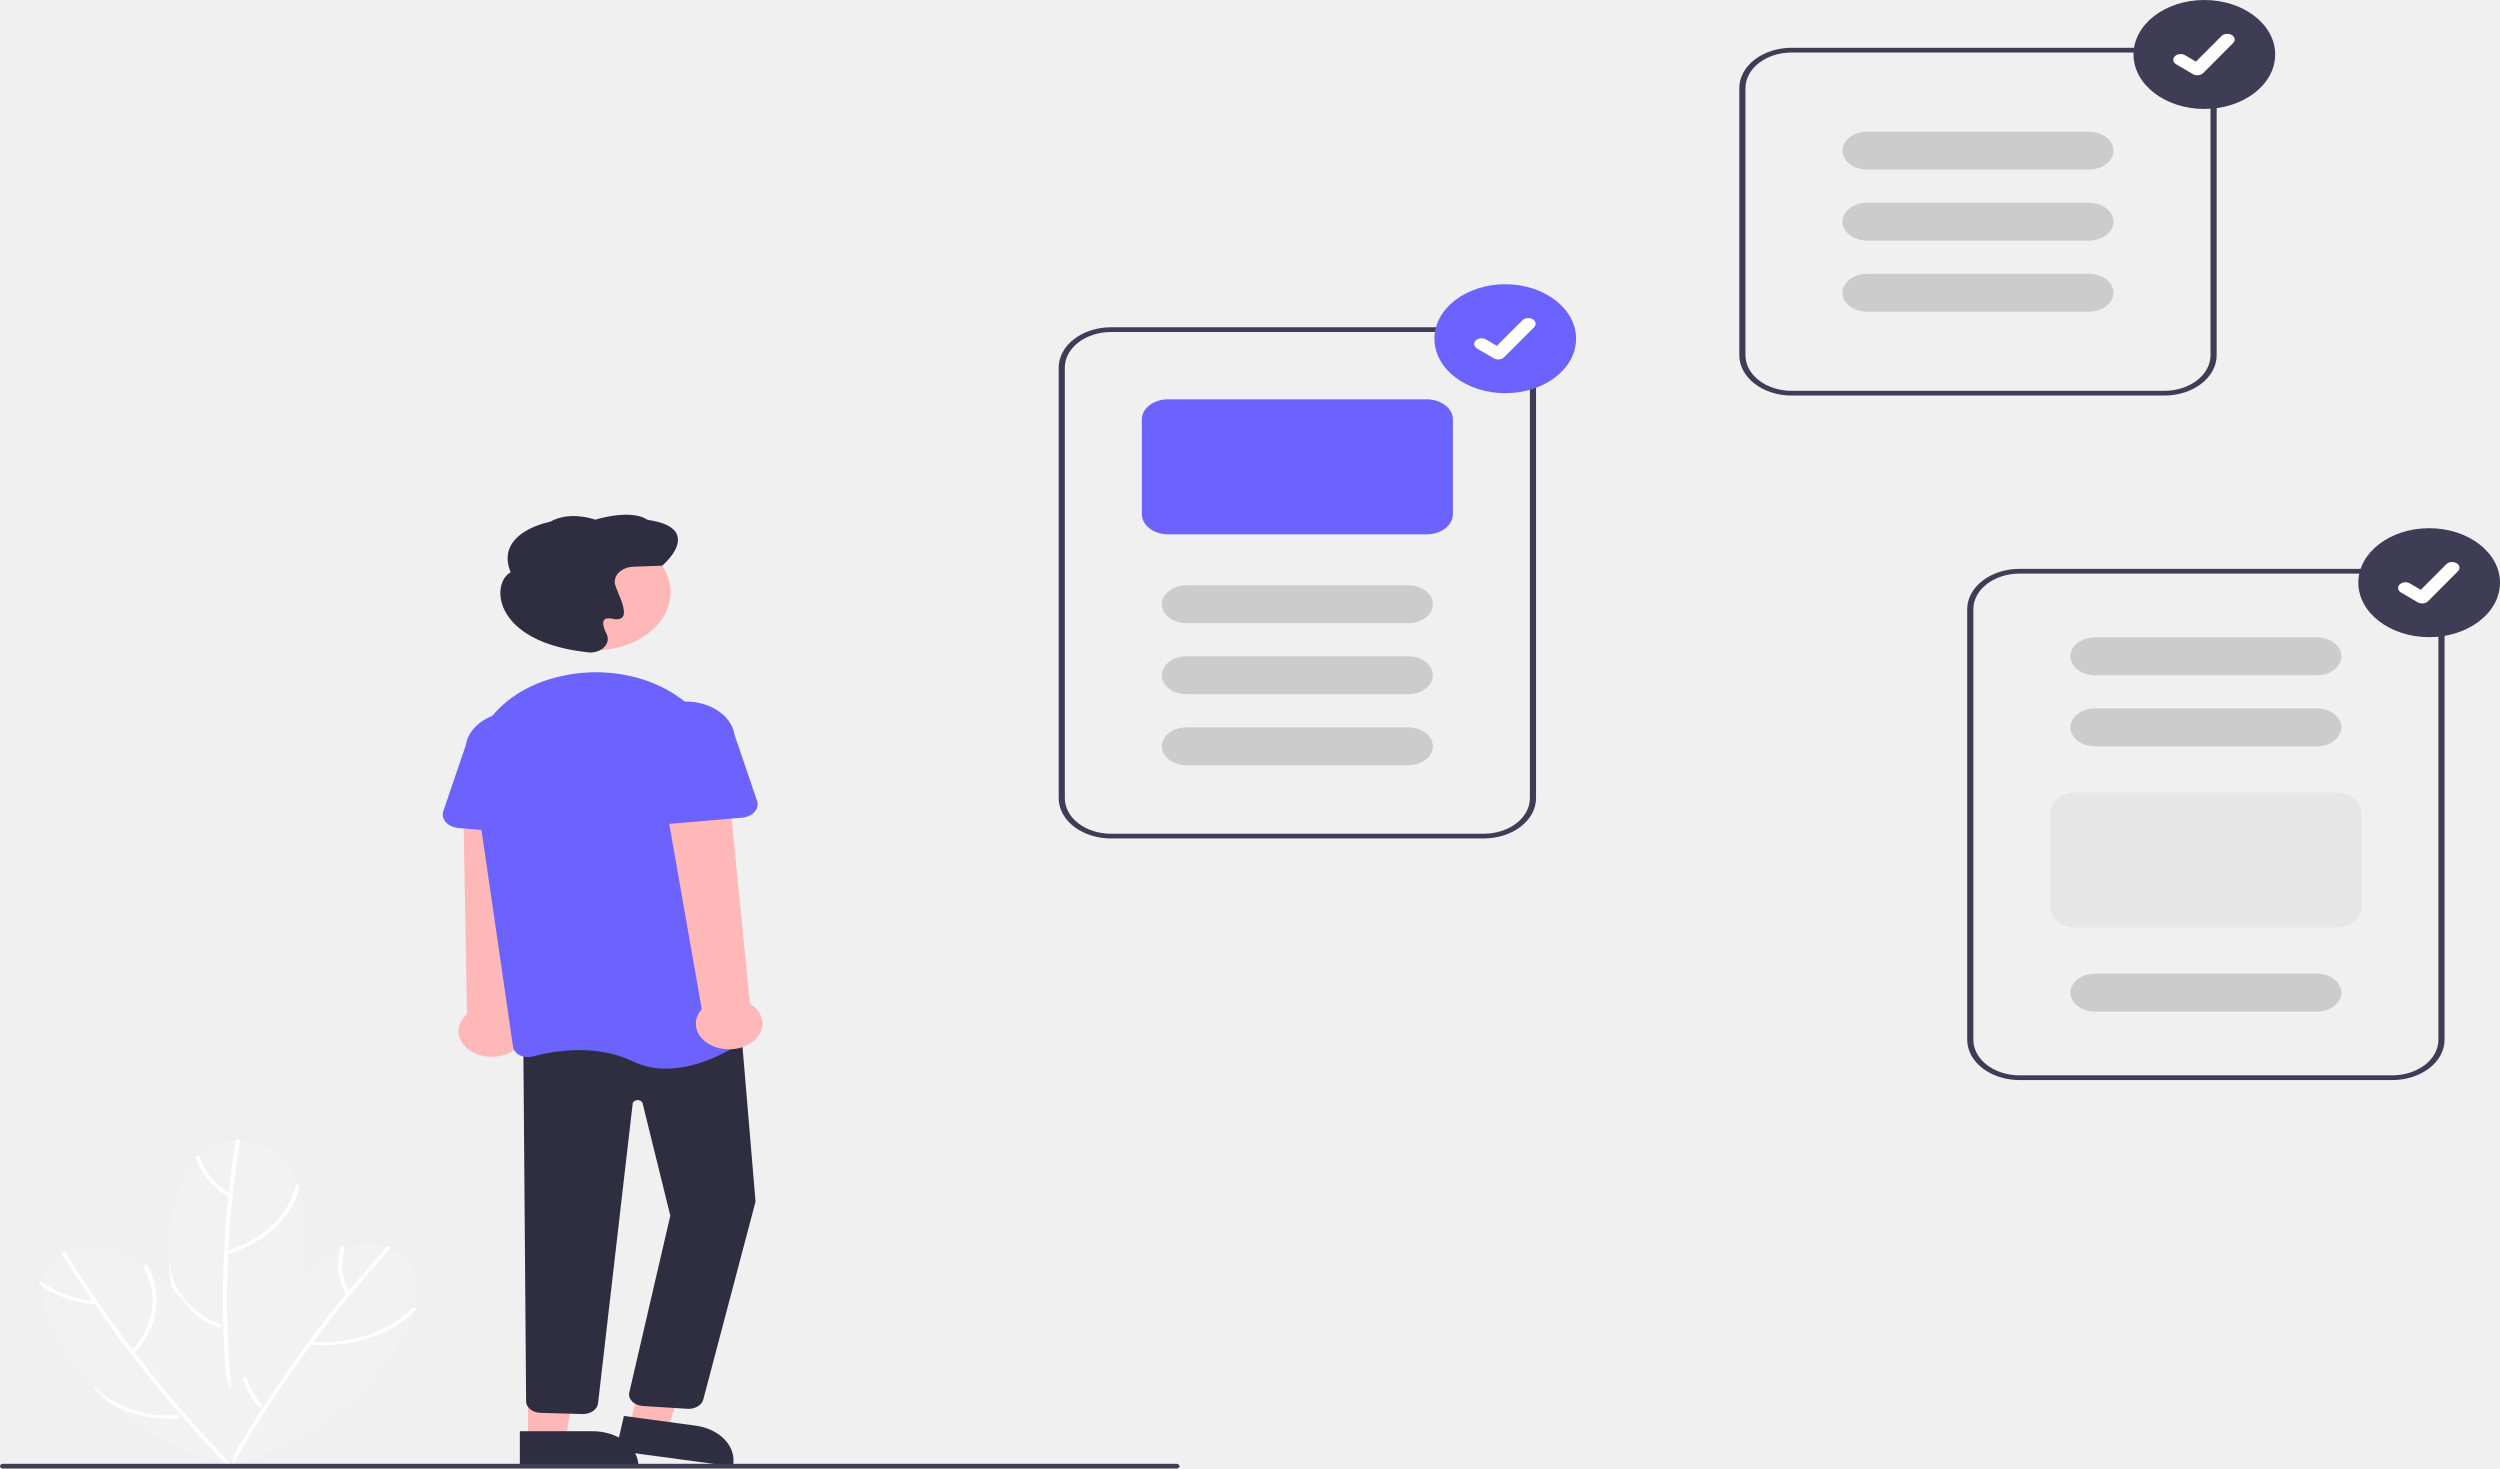
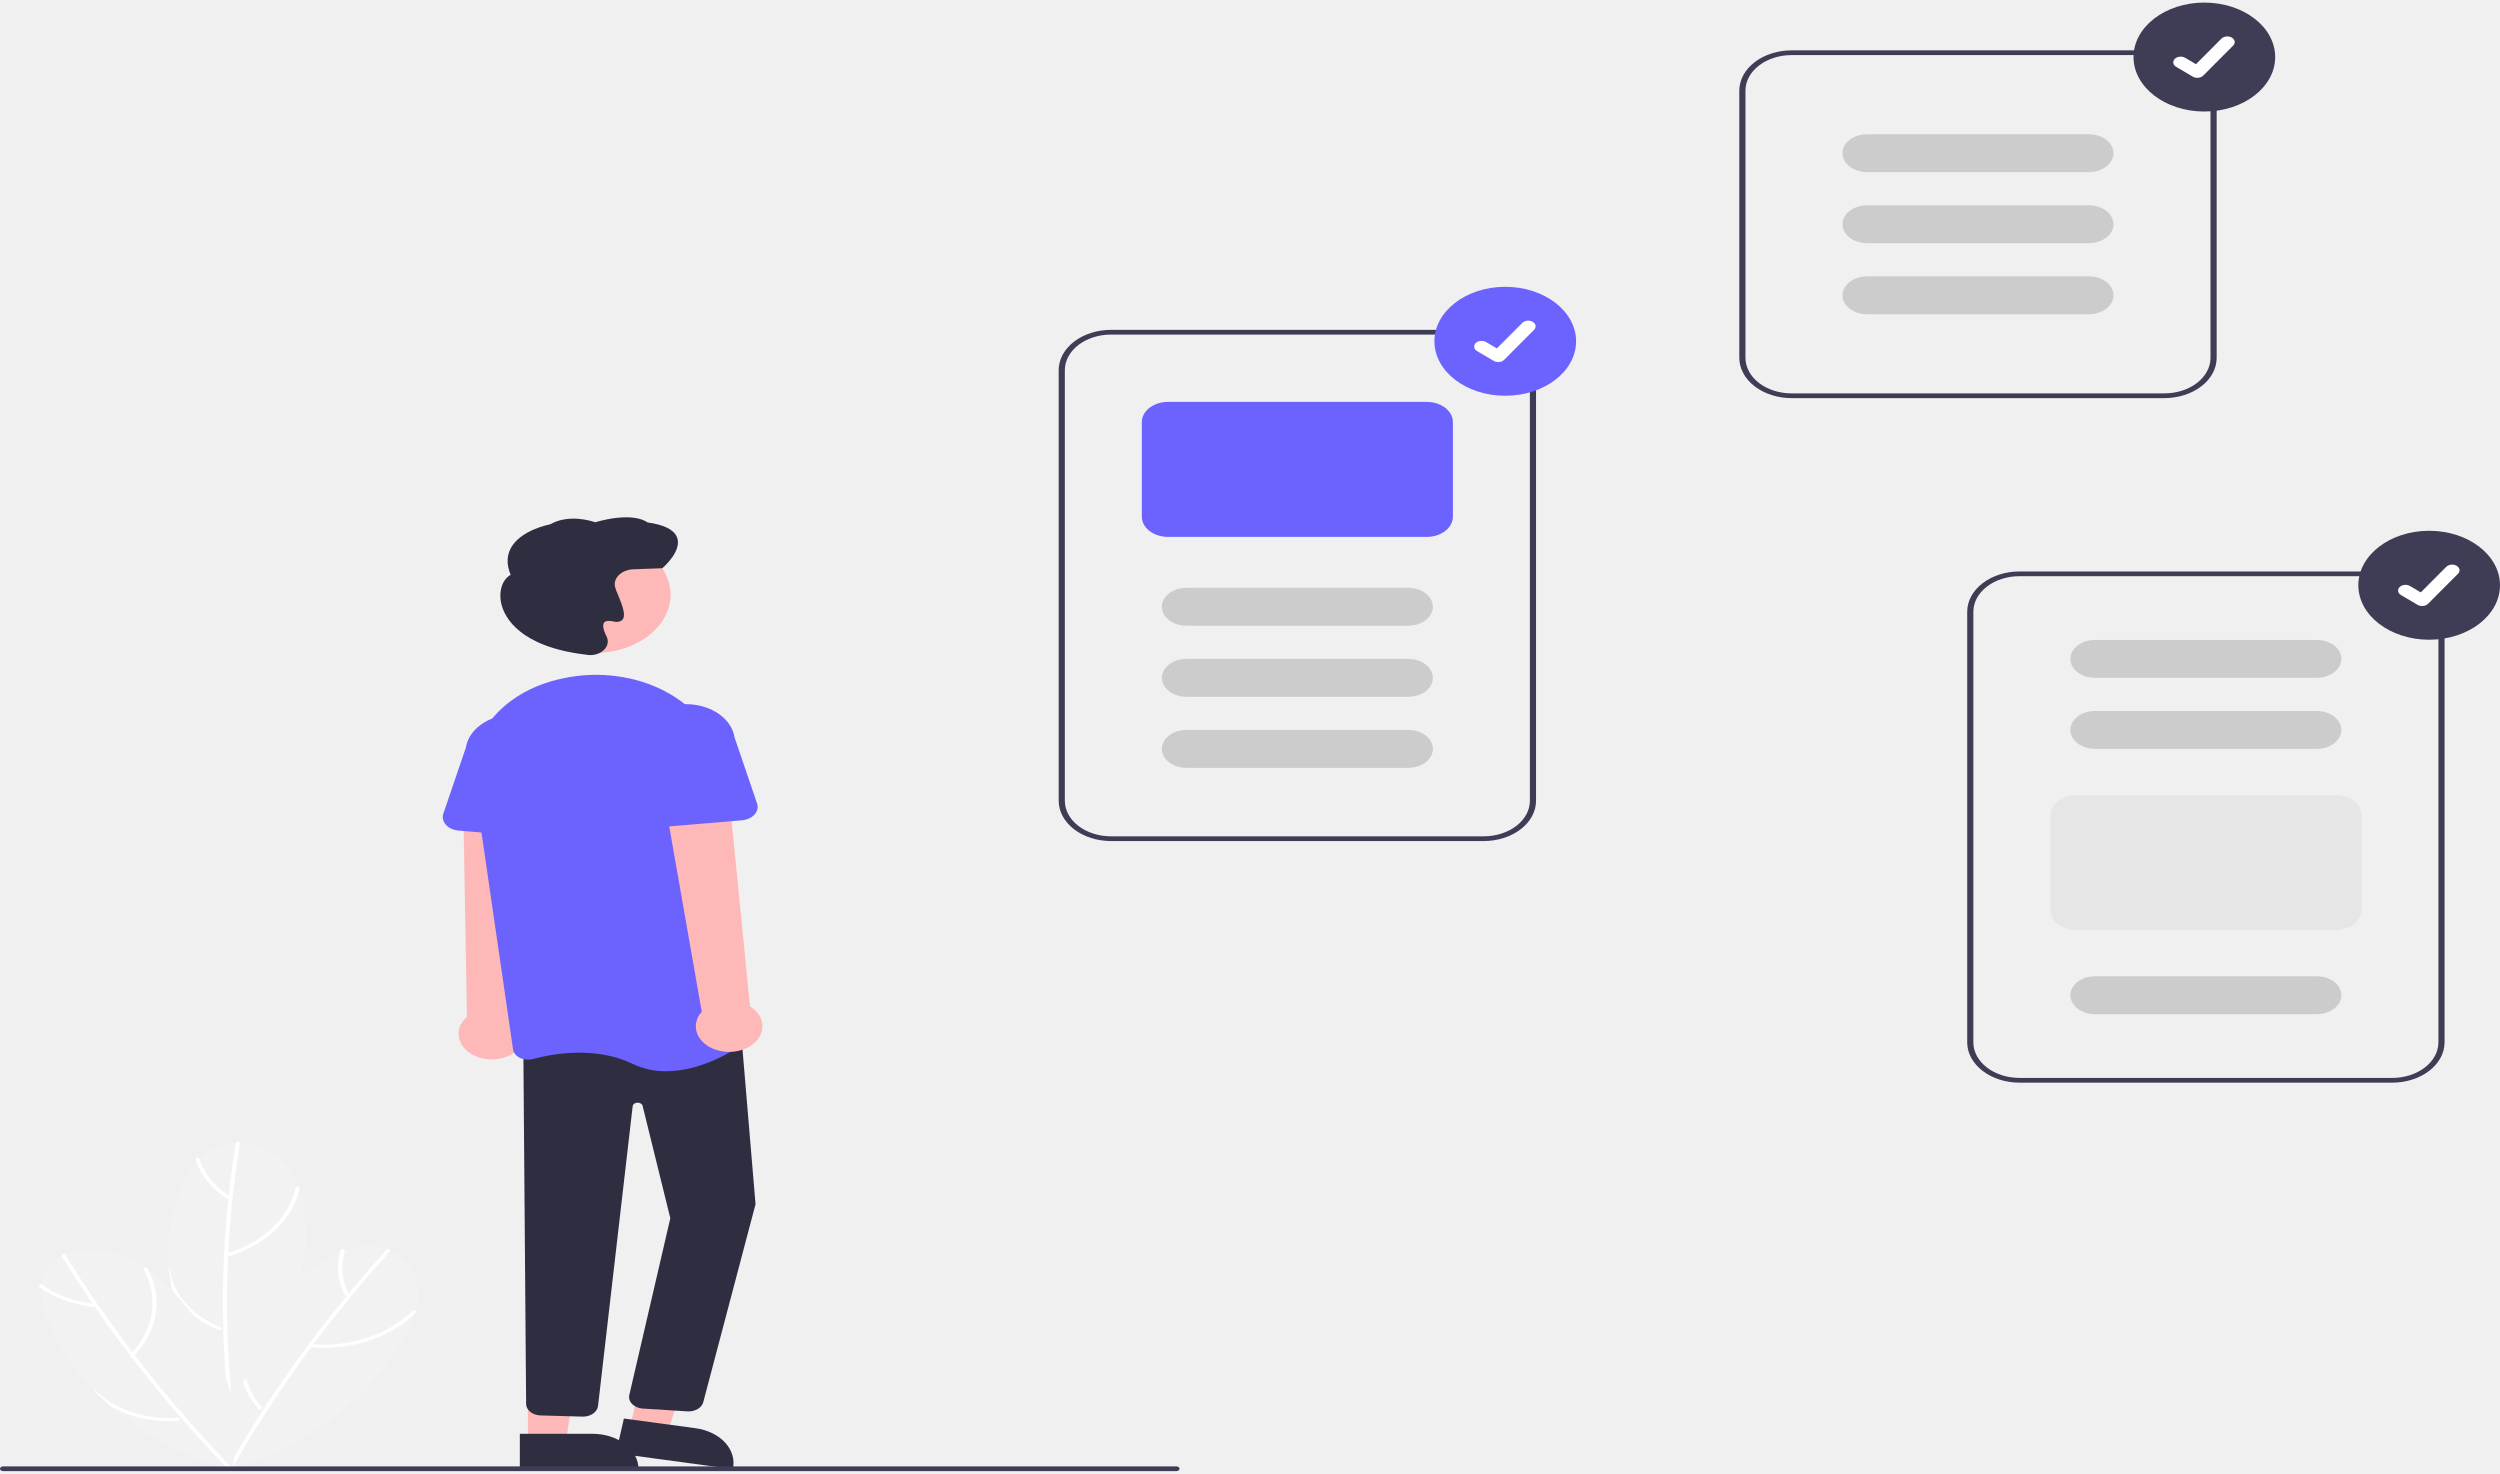
- <svg xmlns="http://www.w3.org/2000/svg" width="572" height="336" viewBox="0 0 572 336" fill="none">
+ <svg xmlns="http://www.w3.org/2000/svg" width="570" height="336" viewBox="0 0 572 336" fill="none">
  <g clip-path="url(#clip0_34_12)">
    <path d="M52.787 335.475L52.76 335.609C52.728 335.479 52.698 335.346 52.669 335.215C52.616 335.004 52.57 334.792 52.527 334.58C50.809 326.263 51.754 317.751 55.28 309.779C55.958 308.223 56.73 306.695 57.596 305.196C60.909 299.391 65.604 294.114 71.441 289.638C73.336 288.146 75.498 286.87 77.862 285.848C78.209 285.707 78.558 285.573 78.915 285.449C81.101 284.634 83.562 284.359 85.96 284.664C86.831 284.79 87.675 285.008 88.468 285.312C88.746 285.416 89.014 285.53 89.277 285.652C90.879 286.46 92.248 287.514 93.296 288.748C94.344 289.982 95.05 291.368 95.369 292.822C95.825 294.989 95.721 297.205 95.063 299.342C95.007 299.546 94.946 299.749 94.881 299.952C94.415 301.376 93.829 302.775 93.127 304.141C86.103 318.041 71.007 330.374 52.787 335.475Z" fill="#F2F2F2" />
    <path d="M88.421 285.356C82.94 291.414 77.763 297.625 72.888 303.99C68.02 310.35 63.47 316.845 59.238 323.477C56.871 327.187 54.608 330.935 52.447 334.72C52.208 335.139 53.015 335.503 53.257 335.079C57.115 328.322 61.302 321.683 65.817 315.164C70.33 308.651 75.159 302.276 80.306 296.039C83.185 292.549 86.16 289.108 89.231 285.715C89.575 285.336 88.763 284.978 88.421 285.356Z" fill="white" />
    <path d="M94.286 299.378C90.167 303.495 84.105 306.197 77.413 306.899C75.546 307.095 73.655 307.124 71.78 306.985C71.18 306.941 71.175 307.661 71.77 307.704C78.75 308.156 85.68 306.471 91.055 303.017C92.563 302.048 93.919 300.947 95.096 299.737C95.457 299.368 94.644 299.012 94.286 299.378Z" fill="white" />
    <path d="M59.108 321.71C58.15 320.661 57.355 319.53 56.737 318.339C55.326 315.625 54.825 312.681 55.28 309.779C55.958 308.223 56.73 306.695 57.596 305.196C57.649 305.255 57.68 305.324 57.688 305.395C57.696 305.466 57.679 305.537 57.639 305.602C57.03 306.727 56.591 307.902 56.333 309.104C55.406 313.391 56.693 317.786 59.919 321.354C59.96 321.393 59.987 321.439 59.998 321.488C60.009 321.538 60.003 321.588 59.981 321.635C59.945 321.698 59.889 321.752 59.817 321.792C59.745 321.833 59.661 321.858 59.572 321.865C59.484 321.873 59.395 321.863 59.313 321.835C59.232 321.808 59.161 321.765 59.108 321.71Z" fill="white" />
    <path d="M78.002 285.393C76.874 288.848 77.21 292.489 78.96 295.787C79.022 295.87 79.124 295.93 79.243 295.955C79.362 295.98 79.49 295.968 79.598 295.921C79.703 295.872 79.78 295.794 79.812 295.703C79.845 295.611 79.83 295.514 79.772 295.431C78.133 292.302 77.829 288.853 78.903 285.582C78.931 285.492 78.912 285.396 78.85 285.316C78.789 285.236 78.689 285.177 78.572 285.153C78.455 285.128 78.33 285.139 78.224 285.184C78.117 285.229 78.038 285.304 78.002 285.393Z" fill="white" />
    <path d="M52.672 318.115L52.728 318.242C52.622 318.139 52.515 318.032 52.41 317.926C52.236 317.758 52.067 317.587 51.901 317.414C45.357 310.663 41.052 302.787 39.36 294.468C39.02 292.848 38.781 291.219 38.643 289.582C38.07 283.258 39.041 276.908 41.506 270.858C42.283 268.86 43.427 266.958 44.904 265.208C45.126 264.959 45.354 264.716 45.595 264.479C47.038 262.976 49.052 261.853 51.359 261.267C52.207 261.067 53.086 260.959 53.972 260.944C54.281 260.937 54.587 260.943 54.893 260.957C56.801 261.1 58.649 261.544 60.322 262.262C61.996 262.98 63.459 263.956 64.619 265.129C66.332 266.886 67.578 268.885 68.286 271.012C68.359 271.213 68.428 271.415 68.493 271.618C68.94 273.045 69.266 274.494 69.47 275.954C71.645 290.773 65.726 307.088 52.672 318.115Z" fill="#F2F2F2" />
    <path d="M53.957 261C52.762 268.323 51.929 275.673 51.456 283.051C50.986 290.422 50.88 297.8 51.138 305.184C51.283 309.316 51.542 313.443 51.915 317.567C51.956 318.024 52.891 318.058 52.849 317.596C52.184 310.233 51.882 302.859 51.943 295.472C52.006 288.093 52.432 280.722 53.222 273.36C53.665 269.241 54.221 265.131 54.891 261.029C54.966 260.57 54.032 260.543 53.957 261Z" fill="white" />
    <path d="M67.62 271.322C66.459 276.439 62.722 280.998 57.22 284.011C55.685 284.851 54.028 285.552 52.284 286.099C51.726 286.275 52.157 286.913 52.709 286.739C59.163 284.645 64.283 280.678 66.957 275.699C67.707 274.302 68.243 272.843 68.554 271.351C68.65 270.895 67.716 270.87 67.62 271.322Z" fill="white" />
    <path d="M49.956 303.666C48.474 303.079 47.086 302.362 45.82 301.528C42.931 299.629 40.709 297.201 39.36 294.468C39.02 292.848 38.781 291.219 38.643 289.582C38.725 289.616 38.794 289.665 38.844 289.725C38.894 289.786 38.922 289.855 38.926 289.926C39.065 291.14 39.387 292.337 39.884 293.494C41.652 297.622 45.447 301.054 50.459 303.061C50.519 303.081 50.571 303.112 50.61 303.152C50.649 303.192 50.675 303.239 50.684 303.288C50.69 303.356 50.672 303.424 50.633 303.486C50.594 303.547 50.535 303.6 50.461 303.638C50.387 303.676 50.302 303.699 50.213 303.704C50.124 303.709 50.036 303.696 49.956 303.666Z" fill="white" />
    <path d="M44.752 264.755C45.841 268.218 48.337 271.322 51.879 273.618C51.983 273.668 52.11 273.685 52.231 273.665C52.352 273.645 52.457 273.588 52.524 273.508C52.588 273.427 52.609 273.331 52.583 273.238C52.556 273.146 52.484 273.065 52.382 273.012C49.041 270.826 46.689 267.881 45.665 264.601C45.635 264.511 45.561 264.433 45.457 264.384C45.354 264.335 45.23 264.319 45.112 264.339C44.993 264.359 44.89 264.414 44.822 264.491C44.755 264.569 44.73 264.664 44.752 264.755Z" fill="white" />
    <path d="M53.076 335.564L53.213 335.648C53.051 335.605 52.886 335.559 52.724 335.514C52.459 335.444 52.198 335.37 51.936 335.293C41.695 332.315 32.552 327.462 25.301 321.153C23.88 319.929 22.538 318.656 21.276 317.334C16.364 312.242 12.736 306.489 10.577 300.371C9.832 298.366 9.464 296.289 9.483 294.203C9.496 293.902 9.517 293.602 9.555 293.302C9.718 291.438 10.629 289.658 12.162 288.208C12.737 287.689 13.401 287.233 14.138 286.854C14.393 286.72 14.655 286.598 14.923 286.483C16.63 285.814 18.499 285.423 20.412 285.334C22.324 285.246 24.24 285.463 26.039 285.97C28.713 286.741 31.162 287.91 33.249 289.409C33.451 289.548 33.651 289.689 33.847 289.833C35.224 290.851 36.513 291.936 37.707 293.082C49.917 304.668 56.354 320.866 53.076 335.564Z" fill="#F2F2F2" />
    <path d="M14.165 286.908C18.286 293.573 22.73 300.111 27.499 306.523C32.264 312.929 37.341 319.189 42.73 325.304C45.744 328.725 48.853 332.096 52.055 335.416C52.41 335.783 53.221 335.425 52.862 335.053C47.147 329.125 41.728 323.037 36.607 316.788C31.492 310.544 26.689 304.156 22.2 297.626C19.689 293.972 17.279 290.279 14.972 286.545C14.714 286.127 13.908 286.492 14.165 286.908Z" fill="white" />
    <path d="M32.904 289.946C35.51 294.738 35.554 300.127 33.027 304.945C32.322 306.289 31.417 307.565 30.33 308.749C29.983 309.128 30.793 309.488 31.137 309.112C35.109 304.674 36.645 299.211 35.411 293.908C35.064 292.42 34.494 290.969 33.712 289.583C33.474 289.159 32.668 289.525 32.904 289.946Z" fill="white" />
    <path d="M40.67 324.515C39.011 324.634 37.339 324.604 35.688 324.426C31.924 324.022 28.352 322.897 25.301 321.153C23.88 319.929 22.538 318.656 21.276 317.334C21.368 317.328 21.461 317.341 21.545 317.371C21.629 317.401 21.702 317.448 21.755 317.506C22.723 318.471 23.832 319.347 25.061 320.116C29.441 322.861 35.042 324.182 40.67 323.796C40.734 323.788 40.8 323.793 40.861 323.81C40.922 323.828 40.977 323.857 41.019 323.894C41.072 323.95 41.105 324.014 41.114 324.082C41.124 324.15 41.111 324.219 41.076 324.282C41.041 324.344 40.985 324.399 40.913 324.44C40.842 324.481 40.758 324.507 40.67 324.515Z" fill="white" />
    <path d="M9.038 293.884C12.38 296.351 16.657 297.933 21.249 298.4C21.501 298.425 21.714 298.216 21.716 298.04C21.713 297.946 21.663 297.855 21.576 297.789C21.489 297.722 21.372 297.683 21.249 297.681C16.903 297.223 12.859 295.716 9.699 293.376C9.266 293.055 8.604 293.562 9.038 293.884Z" fill="white" />
    <path d="M116.873 240.754C117.786 240.273 118.55 239.644 119.112 238.911C119.675 238.178 120.021 237.359 120.127 236.511C120.234 235.664 120.097 234.809 119.727 234.007C119.358 233.205 118.764 232.475 117.988 231.868L120.924 181.459L105.975 182.749L106.843 232.057C105.605 233.128 104.92 234.51 104.918 235.943C104.917 237.376 105.599 238.76 106.835 239.832C108.071 240.904 109.776 241.59 111.626 241.76C113.476 241.93 115.343 241.572 116.873 240.754Z" fill="#FFB8B8" />
    <path d="M144.144 326.087L152.653 327.237L161.062 302.545L149.914 300.847L144.144 326.087Z" fill="#FFB8B8" />
    <path d="M167.672 335.532L140.932 331.916L142.748 323.971L159.157 326.189C160.514 326.373 161.811 326.76 162.973 327.329C164.135 327.897 165.14 328.637 165.931 329.504C166.721 330.372 167.282 331.351 167.581 332.385C167.88 333.419 167.911 334.488 167.672 335.532Z" fill="#2F2E41" />
    <path d="M120.791 329.362L129.43 329.362L133.54 303.735L120.79 303.735L120.791 329.362Z" fill="#FFB8B8" />
    <path d="M146.09 335.531L118.94 335.532L118.94 327.464L135.6 327.464C138.382 327.463 141.05 328.313 143.018 329.826C144.985 331.339 146.09 333.391 146.09 335.531Z" fill="#2F2E41" />
    <path d="M157.54 322.345C157.405 322.345 157.27 322.339 157.136 322.326L146.968 321.683C146.506 321.641 146.058 321.527 145.655 321.348C145.251 321.169 144.898 320.929 144.618 320.642C144.339 320.355 144.138 320.028 144.028 319.679C143.918 319.331 143.901 318.969 143.979 318.616L153.368 278.143L147.024 252.415C146.972 252.206 146.824 252.019 146.606 251.887C146.389 251.756 146.117 251.689 145.841 251.7C145.564 251.71 145.302 251.797 145.103 251.945C144.904 252.092 144.78 252.29 144.756 252.502L136.824 321.126C136.737 321.815 136.306 322.451 135.621 322.899C134.936 323.348 134.051 323.574 133.154 323.531L123.574 323.256C122.735 323.211 121.946 322.93 121.357 322.468C120.768 322.005 120.42 321.393 120.377 320.747L119.734 238.499L169.398 233.724L172.867 274.933L172.853 274.977L160.881 320.323C160.698 320.899 160.27 321.411 159.664 321.778C159.059 322.144 158.311 322.344 157.54 322.345Z" fill="#2F2E41" />
    <path d="M136.108 148.793C145.666 148.793 153.414 142.833 153.414 135.482C153.414 128.131 145.666 122.172 136.108 122.172C126.549 122.172 118.801 128.131 118.801 135.482C118.801 142.833 126.549 148.793 136.108 148.793Z" fill="#FFB8B8" />
    <path d="M152.415 244.51C149.708 244.522 147.053 243.938 144.765 242.827C136.381 238.797 126.859 240.399 121.929 241.712C121.44 241.844 120.919 241.889 120.404 241.844C119.889 241.799 119.394 241.664 118.955 241.451C118.522 241.242 118.156 240.961 117.885 240.627C117.613 240.294 117.444 239.918 117.388 239.527L108.423 177.949C106.921 167.632 115.002 157.932 127.637 154.884C128.112 154.77 128.595 154.661 129.085 154.559C133.017 153.739 137.135 153.591 141.149 154.127C145.163 154.663 148.976 155.869 152.319 157.66C155.724 159.471 158.572 161.833 160.661 164.582C162.751 167.33 164.033 170.397 164.415 173.567L171.962 235.558C172.014 235.959 171.943 236.364 171.757 236.741C171.57 237.118 171.272 237.456 170.886 237.729C168.241 239.612 160.562 244.509 152.415 244.51Z" fill="#6C63FF" />
    <path d="M125.116 191.154L104.891 189.444C104.315 189.395 103.76 189.251 103.263 189.023C102.766 188.794 102.339 188.486 102.011 188.119C101.683 187.752 101.462 187.335 101.362 186.897C101.263 186.458 101.287 186.008 101.434 185.577L106.582 170.487C106.923 168.223 108.416 166.157 110.735 164.739C113.054 163.322 116.009 162.669 118.952 162.925C121.896 163.18 124.587 164.323 126.436 166.103C128.286 167.882 129.142 170.153 128.818 172.418L129.582 187.958C129.604 188.403 129.501 188.846 129.28 189.258C129.059 189.669 128.725 190.039 128.301 190.342C127.877 190.646 127.373 190.875 126.824 191.015C126.274 191.155 125.692 191.203 125.116 191.154Z" fill="#6C63FF" />
    <path d="M171.881 238.596C172.712 238.033 173.372 237.338 173.816 236.558C174.259 235.778 174.475 234.933 174.447 234.082C174.42 233.231 174.151 232.395 173.658 231.633C173.165 230.871 172.461 230.201 171.596 229.671L166.612 179.357L151.963 181.893L160.562 230.891C159.5 232.069 159.037 233.505 159.26 234.928C159.483 236.35 160.377 237.661 161.772 238.61C163.168 239.56 164.967 240.083 166.83 240.08C168.694 240.078 170.491 239.549 171.881 238.596Z" fill="#FFB8B8" />
    <path d="M146.347 187.991C145.923 187.688 145.589 187.318 145.368 186.906C145.147 186.495 145.044 186.051 145.066 185.606L145.83 170.066C145.506 167.802 146.362 165.531 148.212 163.751C150.061 161.972 152.753 160.829 155.696 160.574C158.639 160.318 161.594 160.97 163.913 162.388C166.232 163.805 167.726 165.872 168.066 168.135L173.214 183.226C173.361 183.657 173.385 184.107 173.286 184.545C173.186 184.984 172.965 185.401 172.637 185.768C172.309 186.135 171.882 186.443 171.385 186.672C170.888 186.9 170.333 187.044 169.758 187.092L149.532 188.803C148.956 188.852 148.374 188.804 147.824 188.664C147.275 188.524 146.771 188.294 146.347 187.991Z" fill="#6C63FF" />
    <path d="M135.078 149.294C134.771 149.294 134.464 149.266 134.165 149.212L134.077 149.196C118.86 147.405 115.498 140.627 114.759 137.796C113.995 134.865 114.865 132.036 116.831 130.937C115.759 128.335 115.932 126.027 117.344 124.075C119.807 120.672 125.152 119.521 125.869 119.38C130.138 116.958 135.245 118.575 136.174 118.903C144.432 116.553 147.588 118.509 148.159 118.946C151.85 119.456 154.1 120.552 154.846 122.206C156.249 125.312 151.813 129.175 151.623 129.338L151.525 129.422L144.915 129.664C144.288 129.688 143.674 129.812 143.113 130.029C142.552 130.246 142.057 130.552 141.66 130.925C141.263 131.299 140.972 131.733 140.806 132.199C140.641 132.665 140.605 133.152 140.7 133.63C140.879 134.246 141.105 134.853 141.377 135.448C142.506 138.161 143.352 140.479 142.261 141.36C142.014 141.531 141.709 141.644 141.382 141.688C141.055 141.732 140.718 141.704 140.411 141.607C139.378 141.395 138.676 141.439 138.326 141.74C137.784 142.205 137.949 143.384 138.793 145.059C139.058 145.589 139.129 146.164 138.999 146.723C138.869 147.281 138.543 147.802 138.056 148.228C137.689 148.561 137.233 148.828 136.719 149.012C136.205 149.196 135.645 149.292 135.078 149.294Z" fill="#2F2E41" />
    <path d="M339.468 191.845H254.207C251.031 191.842 247.986 190.871 245.74 189.144C243.494 187.417 242.231 185.075 242.228 182.632V84.091C242.231 81.649 243.494 79.307 245.74 77.58C247.986 75.853 251.031 74.881 254.207 74.878H339.468C342.644 74.881 345.689 75.853 347.935 77.58C350.18 79.307 351.444 81.649 351.447 84.091V182.632C351.444 185.075 350.18 187.417 347.935 189.144C345.689 190.871 342.644 191.842 339.468 191.845ZM254.207 75.962C251.404 75.965 248.718 76.822 246.736 78.346C244.755 79.87 243.64 81.936 243.637 84.091V182.632C243.64 184.787 244.755 186.854 246.736 188.378C248.718 189.902 251.404 190.759 254.207 190.761H339.468C342.27 190.759 344.957 189.902 346.939 188.378C348.92 186.854 350.035 184.787 350.038 182.632V84.091C350.035 81.936 348.92 79.87 346.939 78.346C344.957 76.822 342.27 75.965 339.468 75.962H254.207Z" fill="#3F3D56" />
    <path d="M326.432 122.252H267.242C265.654 122.251 264.132 121.765 263.009 120.902C261.886 120.038 261.255 118.867 261.253 117.646V95.968C261.255 94.747 261.886 93.576 263.009 92.713C264.132 91.849 265.654 91.363 267.242 91.362H326.432C328.02 91.363 329.543 91.849 330.665 92.713C331.788 93.576 332.42 94.747 332.422 95.968V117.646C332.42 118.867 331.788 120.038 330.665 120.901C329.543 121.765 328.02 122.251 326.432 122.252Z" fill="#6C63FF" />
    <path d="M322.204 142.575H271.47C269.975 142.575 268.541 142.118 267.484 141.305C266.427 140.492 265.833 139.389 265.833 138.239C265.833 137.089 266.427 135.987 267.484 135.174C268.541 134.361 269.975 133.904 271.47 133.904H322.204C323.7 133.904 325.133 134.361 326.191 135.174C327.248 135.987 327.842 137.089 327.842 138.239C327.842 139.389 327.248 140.492 326.191 141.305C325.133 142.118 323.7 142.575 322.204 142.575Z" fill="#CCCCCC" />
    <path d="M322.204 158.833H271.47C269.975 158.833 268.541 158.376 267.484 157.563C266.427 156.75 265.833 155.647 265.833 154.497C265.833 153.347 266.427 152.245 267.484 151.432C268.541 150.619 269.975 150.162 271.47 150.162H322.204C323.7 150.162 325.133 150.619 326.191 151.432C327.248 152.245 327.842 153.347 327.842 154.497C327.842 155.647 327.248 156.75 326.191 157.563C325.133 158.376 323.7 158.833 322.204 158.833Z" fill="#CCCCCC" />
    <path d="M322.204 175.091H271.47C269.975 175.091 268.541 174.634 267.484 173.821C266.427 173.008 265.833 171.905 265.833 170.755C265.833 169.606 266.427 168.503 267.484 167.69C268.541 166.877 269.975 166.42 271.47 166.42H322.204C323.7 166.42 325.133 166.877 326.191 167.69C327.248 168.503 327.842 169.606 327.842 170.755C327.842 171.905 327.248 173.008 326.191 173.821C325.133 174.634 323.7 175.091 322.204 175.091Z" fill="#CCCCCC" />
    <path d="M547.338 247.123H462.076C458.9 247.12 455.855 246.148 453.609 244.421C451.364 242.694 450.1 240.352 450.097 237.91V139.369C450.1 136.926 451.364 134.584 453.609 132.857C455.855 131.13 458.9 130.159 462.076 130.156H547.338C550.513 130.159 553.558 131.13 555.804 132.857C558.05 134.584 559.313 136.926 559.316 139.369V237.91C559.313 240.352 558.05 242.694 555.804 244.421C553.558 246.148 550.513 247.12 547.338 247.123ZM462.076 131.24C459.274 131.242 456.587 132.099 454.605 133.623C452.624 135.147 451.509 137.214 451.506 139.369V237.91C451.509 240.065 452.624 242.131 454.605 243.655C456.587 245.179 459.274 246.036 462.076 246.039H547.338C550.14 246.036 552.826 245.179 554.808 243.655C556.789 242.131 557.904 240.065 557.907 237.91V139.369C557.904 137.214 556.789 135.147 554.808 133.623C552.826 132.099 550.14 131.242 547.338 131.24H462.076Z" fill="#3F3D56" />
    <path d="M530.074 154.497H479.34C477.845 154.497 476.411 154.041 475.354 153.227C474.296 152.414 473.703 151.312 473.703 150.162C473.703 149.012 474.296 147.909 475.354 147.096C476.411 146.283 477.845 145.826 479.34 145.826H530.074C531.569 145.826 533.003 146.283 534.06 147.096C535.117 147.909 535.711 149.012 535.711 150.162C535.711 151.312 535.117 152.414 534.06 153.227C533.003 154.041 531.569 154.497 530.074 154.497Z" fill="#CCCCCC" />
    <path d="M530.074 170.755H479.34C477.845 170.755 476.411 170.299 475.354 169.486C474.296 168.672 473.703 167.57 473.703 166.42C473.703 165.27 474.296 164.167 475.354 163.354C476.411 162.541 477.845 162.084 479.34 162.084H530.074C531.569 162.084 533.003 162.541 534.06 163.354C535.117 164.167 535.711 165.27 535.711 166.42C535.711 167.57 535.117 168.672 534.06 169.486C533.003 170.299 531.569 170.755 530.074 170.755Z" fill="#CCCCCC" />
    <path d="M534.302 212.213H475.112C473.524 212.212 472.002 211.726 470.879 210.862C469.756 209.999 469.124 208.828 469.122 207.607V185.929C469.124 184.708 469.756 183.537 470.879 182.674C472.002 181.81 473.524 181.324 475.112 181.323H534.302C535.89 181.324 537.412 181.81 538.535 182.674C539.658 183.537 540.289 184.708 540.291 185.929V207.607C540.289 208.828 539.658 209.999 538.535 210.862C537.412 211.726 535.89 212.212 534.302 212.213Z" fill="#E6E6E6" />
    <path d="M530.074 231.452H479.34C477.845 231.452 476.411 230.995 475.354 230.182C474.296 229.369 473.703 228.267 473.703 227.117C473.703 225.967 474.296 224.864 475.354 224.051C476.411 223.238 477.845 222.781 479.34 222.781H530.074C531.569 222.781 533.003 223.238 534.06 224.051C535.117 224.864 535.711 225.967 535.711 227.117C535.711 228.267 535.117 229.369 534.06 230.182C533.003 230.995 531.569 231.452 530.074 231.452Z" fill="#CCCCCC" />
    <path d="M495.194 90.503H409.932C406.756 90.501 403.712 89.529 401.466 87.802C399.22 86.075 397.957 83.733 397.953 81.29V20.143C397.957 17.7 399.22 15.359 401.466 13.631C403.712 11.904 406.756 10.933 409.932 10.93H495.194C498.37 10.933 501.415 11.904 503.66 13.631C505.906 15.359 507.169 17.7 507.173 20.143V81.29C507.169 83.733 505.906 86.075 503.66 87.802C501.415 89.529 498.37 90.501 495.194 90.503ZM409.932 12.014C407.13 12.016 404.444 12.873 402.462 14.398C400.481 15.921 399.366 17.988 399.363 20.143V81.29C399.366 83.445 400.481 85.512 402.462 87.036C404.444 88.56 407.13 89.417 409.932 89.419H495.194C497.996 89.417 500.683 88.56 502.664 87.036C504.646 85.512 505.761 83.445 505.764 81.29V20.143C505.761 17.988 504.646 15.921 502.664 14.398C500.683 12.873 497.996 12.016 495.194 12.014H409.932Z" fill="#3F3D56" />
    <path d="M477.93 71.31H427.196C425.701 71.31 424.267 70.853 423.21 70.04C422.153 69.227 421.559 68.125 421.559 66.975C421.559 65.825 422.153 64.722 423.21 63.909C424.267 63.096 425.701 62.639 427.196 62.639H477.93C479.425 62.639 480.859 63.096 481.916 63.909C482.974 64.722 483.568 65.825 483.568 66.975C483.568 68.125 482.974 69.227 481.916 70.04C480.859 70.853 479.425 71.31 477.93 71.31Z" fill="#CCCCCC" />
    <path d="M477.93 55.052H427.196C425.701 55.052 424.267 54.595 423.21 53.782C422.153 52.969 421.559 51.867 421.559 50.717C421.559 49.567 422.153 48.464 423.21 47.651C424.267 46.838 425.701 46.381 427.196 46.381H477.93C479.425 46.381 480.859 46.838 481.916 47.651C482.974 48.464 483.568 49.567 483.568 50.717C483.568 51.867 482.974 52.969 481.916 53.782C480.859 54.595 479.425 55.052 477.93 55.052Z" fill="#CCCCCC" />
    <path d="M477.93 38.794H427.196C425.701 38.794 424.267 38.337 423.21 37.524C422.153 36.711 421.559 35.608 421.559 34.459C421.559 33.309 422.153 32.206 423.21 31.393C424.267 30.58 425.701 30.123 427.196 30.123H477.93C479.425 30.123 480.859 30.58 481.916 31.393C482.974 32.206 483.568 33.309 483.568 34.459C483.568 35.608 482.974 36.711 481.916 37.524C480.859 38.337 479.425 38.794 477.93 38.794Z" fill="#CCCCCC" />
    <path d="M344.401 89.961C353.351 89.961 360.607 84.381 360.607 77.497C360.607 70.613 353.351 65.032 344.401 65.032C335.45 65.032 328.194 70.613 328.194 77.497C328.194 84.381 335.45 89.961 344.401 89.961Z" fill="#6C63FF" />
    <path d="M342.794 82.252C342.43 82.252 342.075 82.162 341.783 81.993L341.765 81.983L337.956 79.74C337.779 79.636 337.63 79.507 337.518 79.359C337.406 79.211 337.333 79.047 337.303 78.877C337.274 78.708 337.288 78.535 337.345 78.37C337.403 78.204 337.502 78.049 337.637 77.913C337.773 77.777 337.942 77.663 338.135 77.577C338.328 77.492 338.541 77.436 338.761 77.414C338.982 77.392 339.207 77.403 339.422 77.448C339.637 77.493 339.838 77.57 340.014 77.674L342.481 79.129L348.311 73.281C348.446 73.146 348.615 73.032 348.807 72.947C349 72.861 349.212 72.806 349.433 72.783C349.653 72.761 349.877 72.772 350.091 72.816C350.306 72.86 350.507 72.937 350.684 73.041L350.647 73.079L350.685 73.041C351.04 73.251 351.273 73.562 351.332 73.904C351.39 74.246 351.27 74.592 350.998 74.866L344.14 81.744C343.982 81.902 343.778 82.031 343.544 82.119C343.311 82.207 343.054 82.252 342.794 82.252Z" fill="white" />
    <path d="M555.793 145.781C564.744 145.781 572 140.2 572 133.316C572 126.432 564.744 120.852 555.793 120.852C546.842 120.852 539.586 126.432 539.586 133.316C539.586 140.2 546.842 145.781 555.793 145.781Z" fill="#3F3D56" />
    <path d="M554.187 138.071C553.822 138.072 553.467 137.981 553.175 137.813L553.157 137.802L549.349 135.56C549.171 135.456 549.022 135.326 548.91 135.178C548.798 135.03 548.726 134.867 548.696 134.697C548.666 134.527 548.681 134.354 548.738 134.189C548.795 134.023 548.894 133.868 549.03 133.732C549.165 133.596 549.334 133.482 549.527 133.397C549.72 133.311 549.933 133.255 550.154 133.233C550.375 133.211 550.599 133.223 550.814 133.267C551.029 133.312 551.231 133.389 551.407 133.493L553.874 134.948L559.704 129.101C559.839 128.965 560.008 128.851 560.2 128.766C560.392 128.68 560.605 128.625 560.825 128.603C561.045 128.58 561.269 128.591 561.484 128.636C561.699 128.68 561.9 128.756 562.076 128.86L562.04 128.898L562.077 128.861C562.433 129.071 562.666 129.381 562.724 129.723C562.783 130.065 562.663 130.411 562.39 130.685L555.533 137.563C555.374 137.722 555.17 137.85 554.937 137.938C554.704 138.026 554.447 138.072 554.187 138.071Z" fill="white" />
    <path d="M504.354 24.929C513.305 24.929 520.561 19.349 520.561 12.464C520.561 5.581 513.305 0 504.354 0C495.404 0 488.148 5.581 488.148 12.464C488.148 19.349 495.404 24.929 504.354 24.929Z" fill="#3F3D56" />
    <path d="M502.748 17.22C502.383 17.22 502.028 17.129 501.737 16.961L501.719 16.951L497.91 14.708C497.733 14.604 497.584 14.475 497.472 14.327C497.36 14.178 497.287 14.015 497.257 13.845C497.227 13.675 497.242 13.503 497.299 13.337C497.356 13.172 497.456 13.017 497.591 12.881C497.726 12.745 497.895 12.63 498.088 12.545C498.281 12.459 498.494 12.404 498.715 12.382C498.936 12.359 499.16 12.371 499.375 12.416C499.59 12.46 499.792 12.537 499.968 12.642L502.435 14.097L508.265 8.249C508.4 8.114 508.569 8 508.761 7.914C508.954 7.829 509.166 7.773 509.386 7.751C509.607 7.729 509.83 7.74 510.045 7.784C510.26 7.828 510.461 7.904 510.637 8.008L510.601 8.046L510.638 8.009C510.994 8.219 511.227 8.529 511.285 8.871C511.344 9.214 511.224 9.56 510.951 9.834L504.094 16.712C503.936 16.87 503.732 16.998 503.498 17.086C503.265 17.174 503.008 17.22 502.748 17.22Z" fill="white" />
    <path d="M269.173 336H0.705C0.518 336 0.339 335.943 0.206 335.841C0.074 335.74 0 335.602 0 335.458C0 335.314 0.074 335.176 0.206 335.075C0.339 334.973 0.518 334.916 0.705 334.916H269.173C269.36 334.916 269.539 334.973 269.671 335.075C269.804 335.176 269.878 335.314 269.878 335.458C269.878 335.602 269.804 335.74 269.671 335.841C269.539 335.943 269.36 336 269.173 336Z" fill="#3F3D56" />
  </g>
  <defs>
    <clipPath id="clip0_34_12">
      <rect width="572" height="336" fill="white" />
    </clipPath>
  </defs>
</svg>
